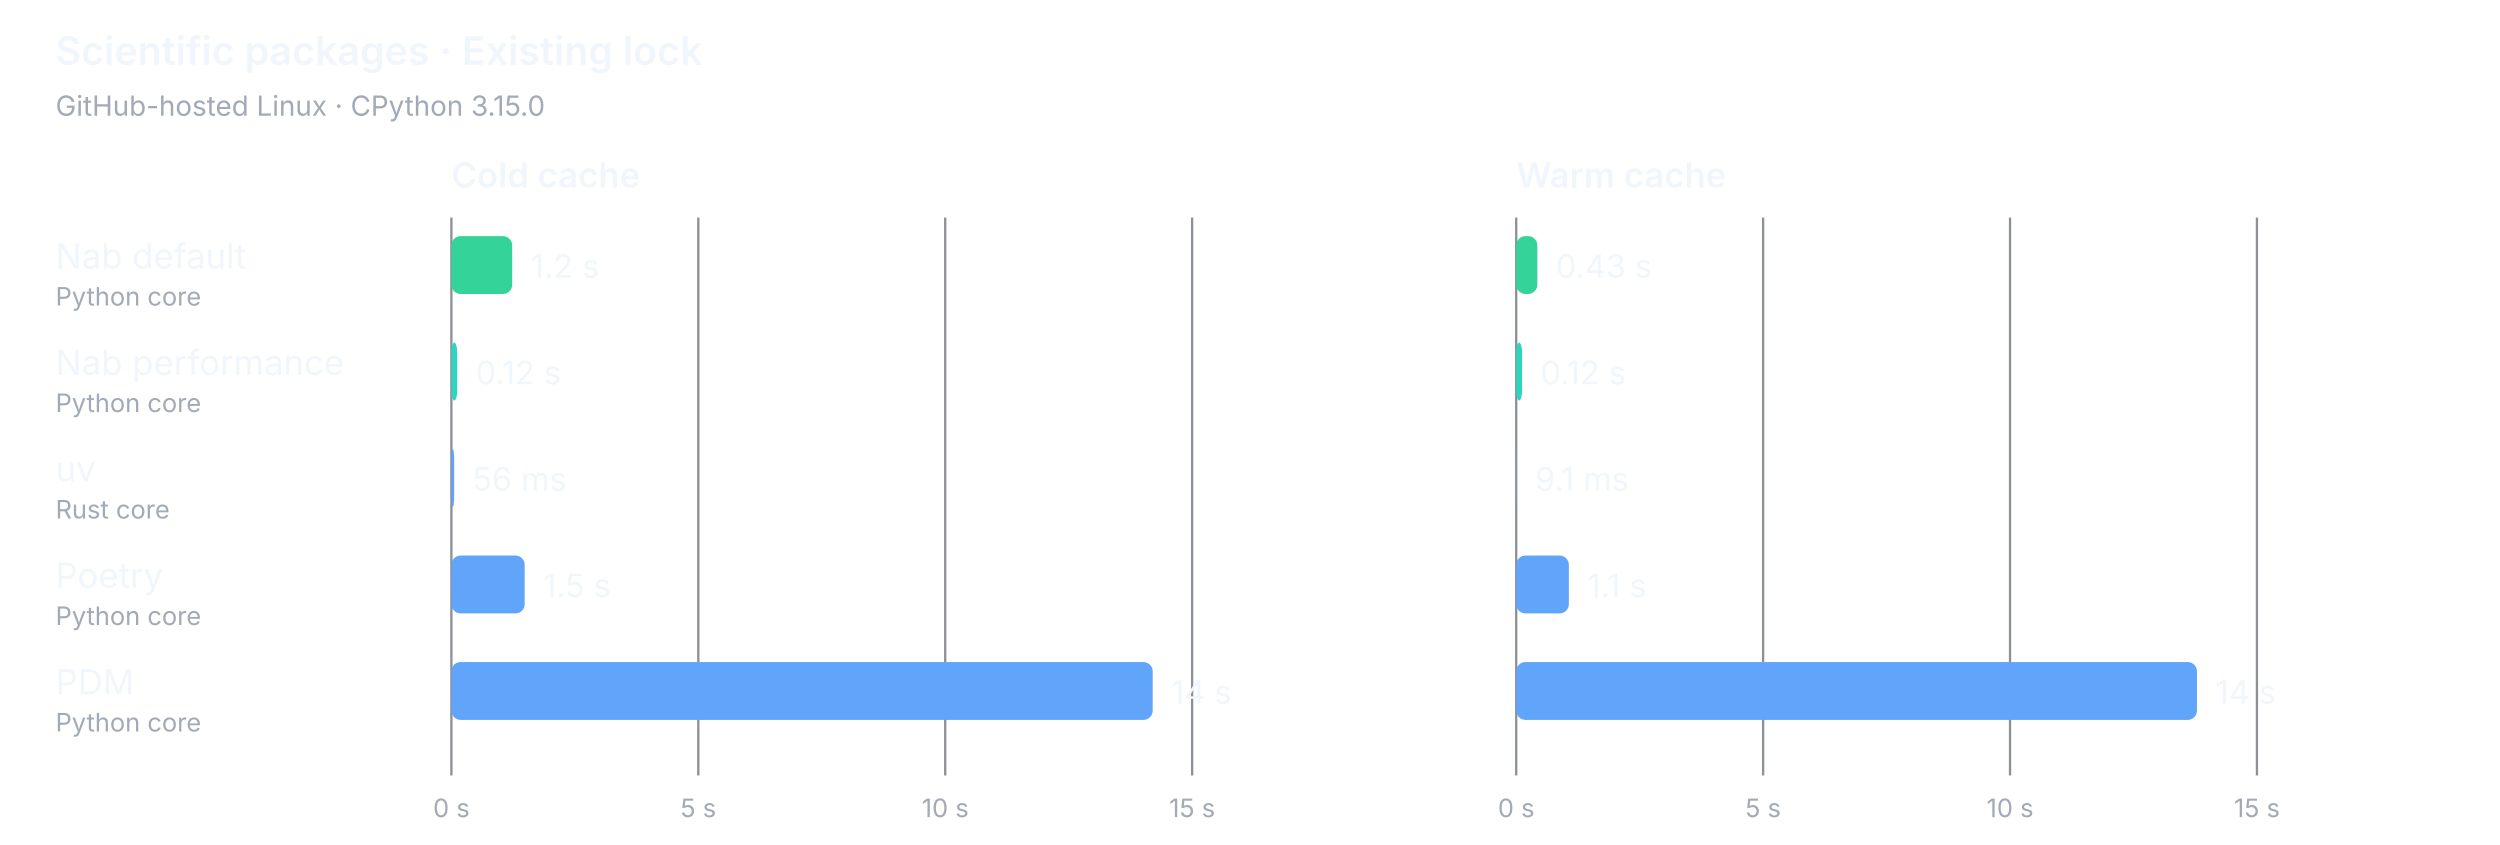
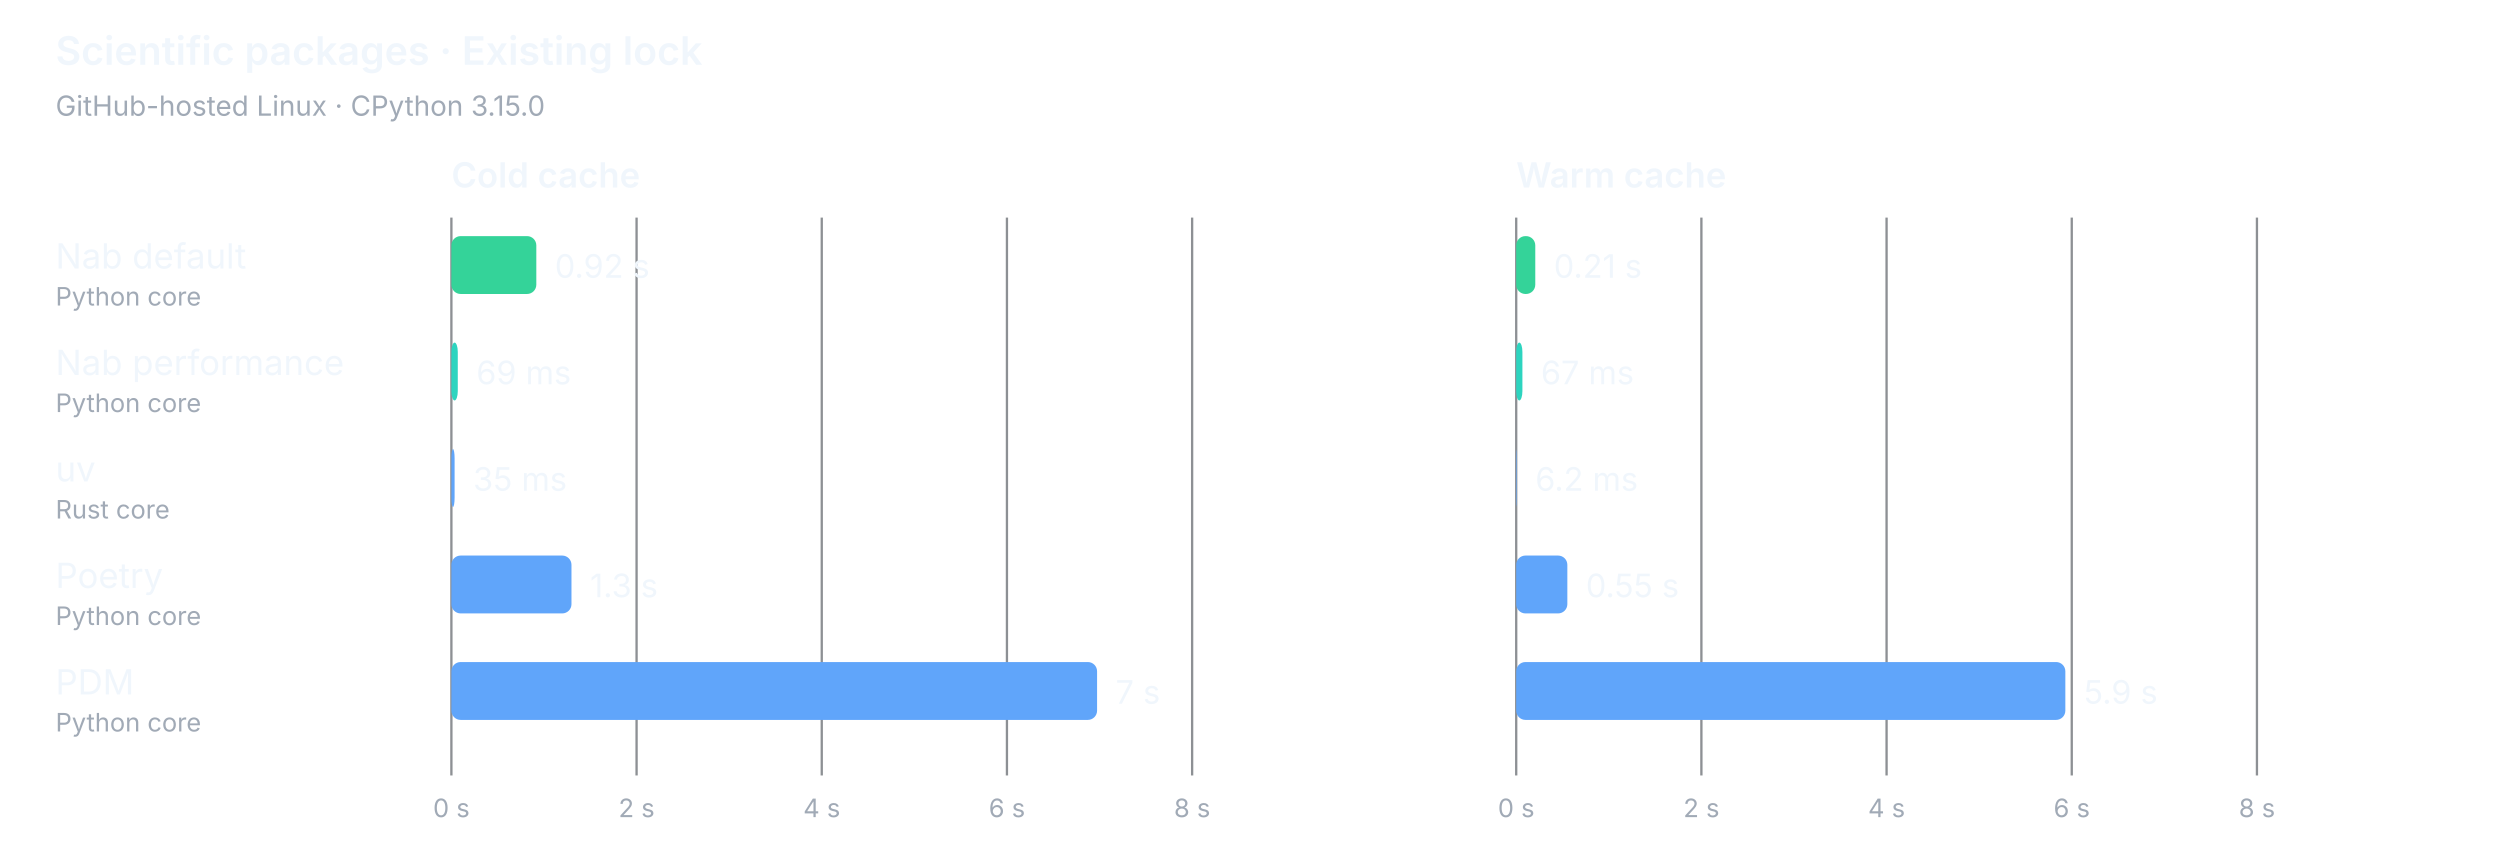
<svg xmlns="http://www.w3.org/2000/svg" width="1080" height="365" viewBox="0 0 1080 365" role="img" aria-labelledby="title desc">
  <g font-family="-apple-system, BlinkMacSystemFont, Segoe UI, sans-serif">
    <text x="24" y="28" fill="#f0f6fc" font-size="17" font-weight="600">Scientific packages · Existing lock</text>
    <text x="24" y="50" fill="#a1aab6" font-size="12">GitHub-hosted Linux · CPython 3.15.0</text>
    <text x="195" y="81" fill="#f0f6fc" font-size="15" font-weight="600">Cold cache</text>
    <path d="M195.000 94V335" stroke="#30363d" stroke-opacity="0.55" />
    <text x="195.000" y="353" fill="#a1aab6" font-size="11" text-anchor="middle">0 s</text>
-     <path d="M301.667 94V335" stroke="#30363d" stroke-opacity="0.55" />
-     <text x="301.667" y="353" fill="#a1aab6" font-size="11" text-anchor="middle">5 s</text>
-     <path d="M408.333 94V335" stroke="#30363d" stroke-opacity="0.55" />
-     <text x="408.333" y="353" fill="#a1aab6" font-size="11" text-anchor="middle">10 s</text>
+     <path d="M275.000 94V335" stroke="#30363d" stroke-opacity="0.55" />
+     <text x="275.000" y="353" fill="#a1aab6" font-size="11" text-anchor="middle">2 s</text>
+     <path d="M355.000 94V335" stroke="#30363d" stroke-opacity="0.55" />
+     <text x="355.000" y="353" fill="#a1aab6" font-size="11" text-anchor="middle">4 s</text>
+     <path d="M435.000 94V335" stroke="#30363d" stroke-opacity="0.55" />
+     <text x="435.000" y="353" fill="#a1aab6" font-size="11" text-anchor="middle">6 s</text>
    <path d="M515.000 94V335" stroke="#30363d" stroke-opacity="0.55" />
-     <text x="515.000" y="353" fill="#a1aab6" font-size="11" text-anchor="middle">15 s</text>
-     <rect id="cold-nab-default" x="195" y="102" width="26.269" height="25" rx="4" fill="#34d399" />
-     <text x="229.269" y="120" fill="#f0f6fc" font-size="14">1.2 s</text>
-     <rect id="cold-nab-performance" x="195" y="148" width="2.499" height="25" rx="4" fill="#2dd4bf" />
-     <text x="205.499" y="166" fill="#f0f6fc" font-size="14">0.12 s</text>
-     <rect id="cold-uv" x="195" y="194" width="1.203" height="25" rx="4" fill="#60a5fa" />
-     <text x="204.203" y="212" fill="#f0f6fc" font-size="14">56 ms</text>
-     <rect id="cold-poetry" x="195" y="240" width="31.664" height="25" rx="4" fill="#60a5fa" />
-     <text x="234.664" y="258" fill="#f0f6fc" font-size="14">1.5 s</text>
-     <rect id="cold-pdm" x="195" y="286" width="302.965" height="25" rx="4" fill="#60a5fa" />
-     <text x="505.965" y="304" fill="#f0f6fc" font-size="14">14 s</text>
+     <text x="515.000" y="353" fill="#a1aab6" font-size="11" text-anchor="middle">8 s</text>
+     <rect id="cold-nab-default" x="195" y="102" width="36.689" height="25" rx="4" fill="#34d399" />
+     <text x="239.689" y="120" fill="#f0f6fc" font-size="14">0.92 s</text>
+     <rect id="cold-nab-performance" x="195" y="148" width="2.761" height="25" rx="4" fill="#2dd4bf" />
+     <text x="205.761" y="166" fill="#f0f6fc" font-size="14">69 ms</text>
+     <rect id="cold-uv" x="195" y="194" width="1.388" height="25" rx="4" fill="#60a5fa" />
+     <text x="204.388" y="212" fill="#f0f6fc" font-size="14">35 ms</text>
+     <rect id="cold-poetry" x="195" y="240" width="51.878" height="25" rx="4" fill="#60a5fa" />
+     <text x="254.878" y="258" fill="#f0f6fc" font-size="14">1.3 s</text>
+     <rect id="cold-pdm" x="195" y="286" width="278.940" height="25" rx="4" fill="#60a5fa" />
+     <text x="481.940" y="304" fill="#f0f6fc" font-size="14">7 s</text>
    <text x="655" y="81" fill="#f0f6fc" font-size="15" font-weight="600">Warm cache</text>
    <path d="M655.000 94V335" stroke="#30363d" stroke-opacity="0.55" />
    <text x="655.000" y="353" fill="#a1aab6" font-size="11" text-anchor="middle">0 s</text>
-     <path d="M761.667 94V335" stroke="#30363d" stroke-opacity="0.55" />
-     <text x="761.667" y="353" fill="#a1aab6" font-size="11" text-anchor="middle">5 s</text>
-     <path d="M868.333 94V335" stroke="#30363d" stroke-opacity="0.55" />
-     <text x="868.333" y="353" fill="#a1aab6" font-size="11" text-anchor="middle">10 s</text>
+     <path d="M735.000 94V335" stroke="#30363d" stroke-opacity="0.55" />
+     <text x="735.000" y="353" fill="#a1aab6" font-size="11" text-anchor="middle">2 s</text>
+     <path d="M815.000 94V335" stroke="#30363d" stroke-opacity="0.55" />
+     <text x="815.000" y="353" fill="#a1aab6" font-size="11" text-anchor="middle">4 s</text>
+     <path d="M895.000 94V335" stroke="#30363d" stroke-opacity="0.55" />
+     <text x="895.000" y="353" fill="#a1aab6" font-size="11" text-anchor="middle">6 s</text>
    <path d="M975.000 94V335" stroke="#30363d" stroke-opacity="0.55" />
-     <text x="975.000" y="353" fill="#a1aab6" font-size="11" text-anchor="middle">15 s</text>
-     <rect id="hot-nab-default" x="655" y="102" width="9.134" height="25" rx="4" fill="#34d399" />
-     <text x="672.134" y="120" fill="#f0f6fc" font-size="14">0.43 s</text>
-     <rect id="hot-nab-performance" x="655" y="148" width="2.515" height="25" rx="4" fill="#2dd4bf" />
-     <text x="665.515" y="166" fill="#f0f6fc" font-size="14">0.12 s</text>
-     <rect id="hot-uv" x="655" y="194" width="0.195" height="25" rx="4" fill="#60a5fa" />
-     <text x="663.195" y="212" fill="#f0f6fc" font-size="14">9.1 ms</text>
-     <rect id="hot-poetry" x="655" y="240" width="22.745" height="25" rx="4" fill="#60a5fa" />
-     <text x="685.745" y="258" fill="#f0f6fc" font-size="14">1.1 s</text>
-     <rect id="hot-pdm" x="655" y="286" width="294.089" height="25" rx="4" fill="#60a5fa" />
-     <text x="957.089" y="304" fill="#f0f6fc" font-size="14">14 s</text>
+     <text x="975.000" y="353" fill="#a1aab6" font-size="11" text-anchor="middle">8 s</text>
+     <rect id="hot-nab-default" x="655" y="102" width="8.239" height="25" rx="4" fill="#34d399" />
+     <text x="671.239" y="120" fill="#f0f6fc" font-size="14">0.21 s</text>
+     <rect id="hot-nab-performance" x="655" y="148" width="2.679" height="25" rx="4" fill="#2dd4bf" />
+     <text x="665.679" y="166" fill="#f0f6fc" font-size="14">67 ms</text>
+     <rect id="hot-uv" x="655" y="194" width="0.247" height="25" rx="4" fill="#60a5fa" />
+     <text x="663.247" y="212" fill="#f0f6fc" font-size="14">6.2 ms</text>
+     <rect id="hot-poetry" x="655" y="240" width="22.093" height="25" rx="4" fill="#60a5fa" />
+     <text x="685.093" y="258" fill="#f0f6fc" font-size="14">0.55 s</text>
+     <rect id="hot-pdm" x="655" y="286" width="237.230" height="25" rx="4" fill="#60a5fa" />
+     <text x="900.230" y="304" fill="#f0f6fc" font-size="14">5.9 s</text>
    <text x="24" y="116" fill="#f0f6fc" font-size="15">Nab default</text>
    <text x="24" y="132" fill="#a1aab6" font-size="11">Python core</text>
    <text x="24" y="162" fill="#f0f6fc" font-size="15">Nab performance</text>
    <text x="24" y="178" fill="#a1aab6" font-size="11">Python core</text>
    <text x="24" y="208" fill="#f0f6fc" font-size="15">uv</text>
    <text x="24" y="224" fill="#a1aab6" font-size="11">Rust core</text>
    <text x="24" y="254" fill="#f0f6fc" font-size="15">Poetry</text>
    <text x="24" y="270" fill="#a1aab6" font-size="11">Python core</text>
    <text x="24" y="300" fill="#f0f6fc" font-size="15">PDM</text>
    <text x="24" y="316" fill="#a1aab6" font-size="11">Python core</text>
  </g>
</svg>
